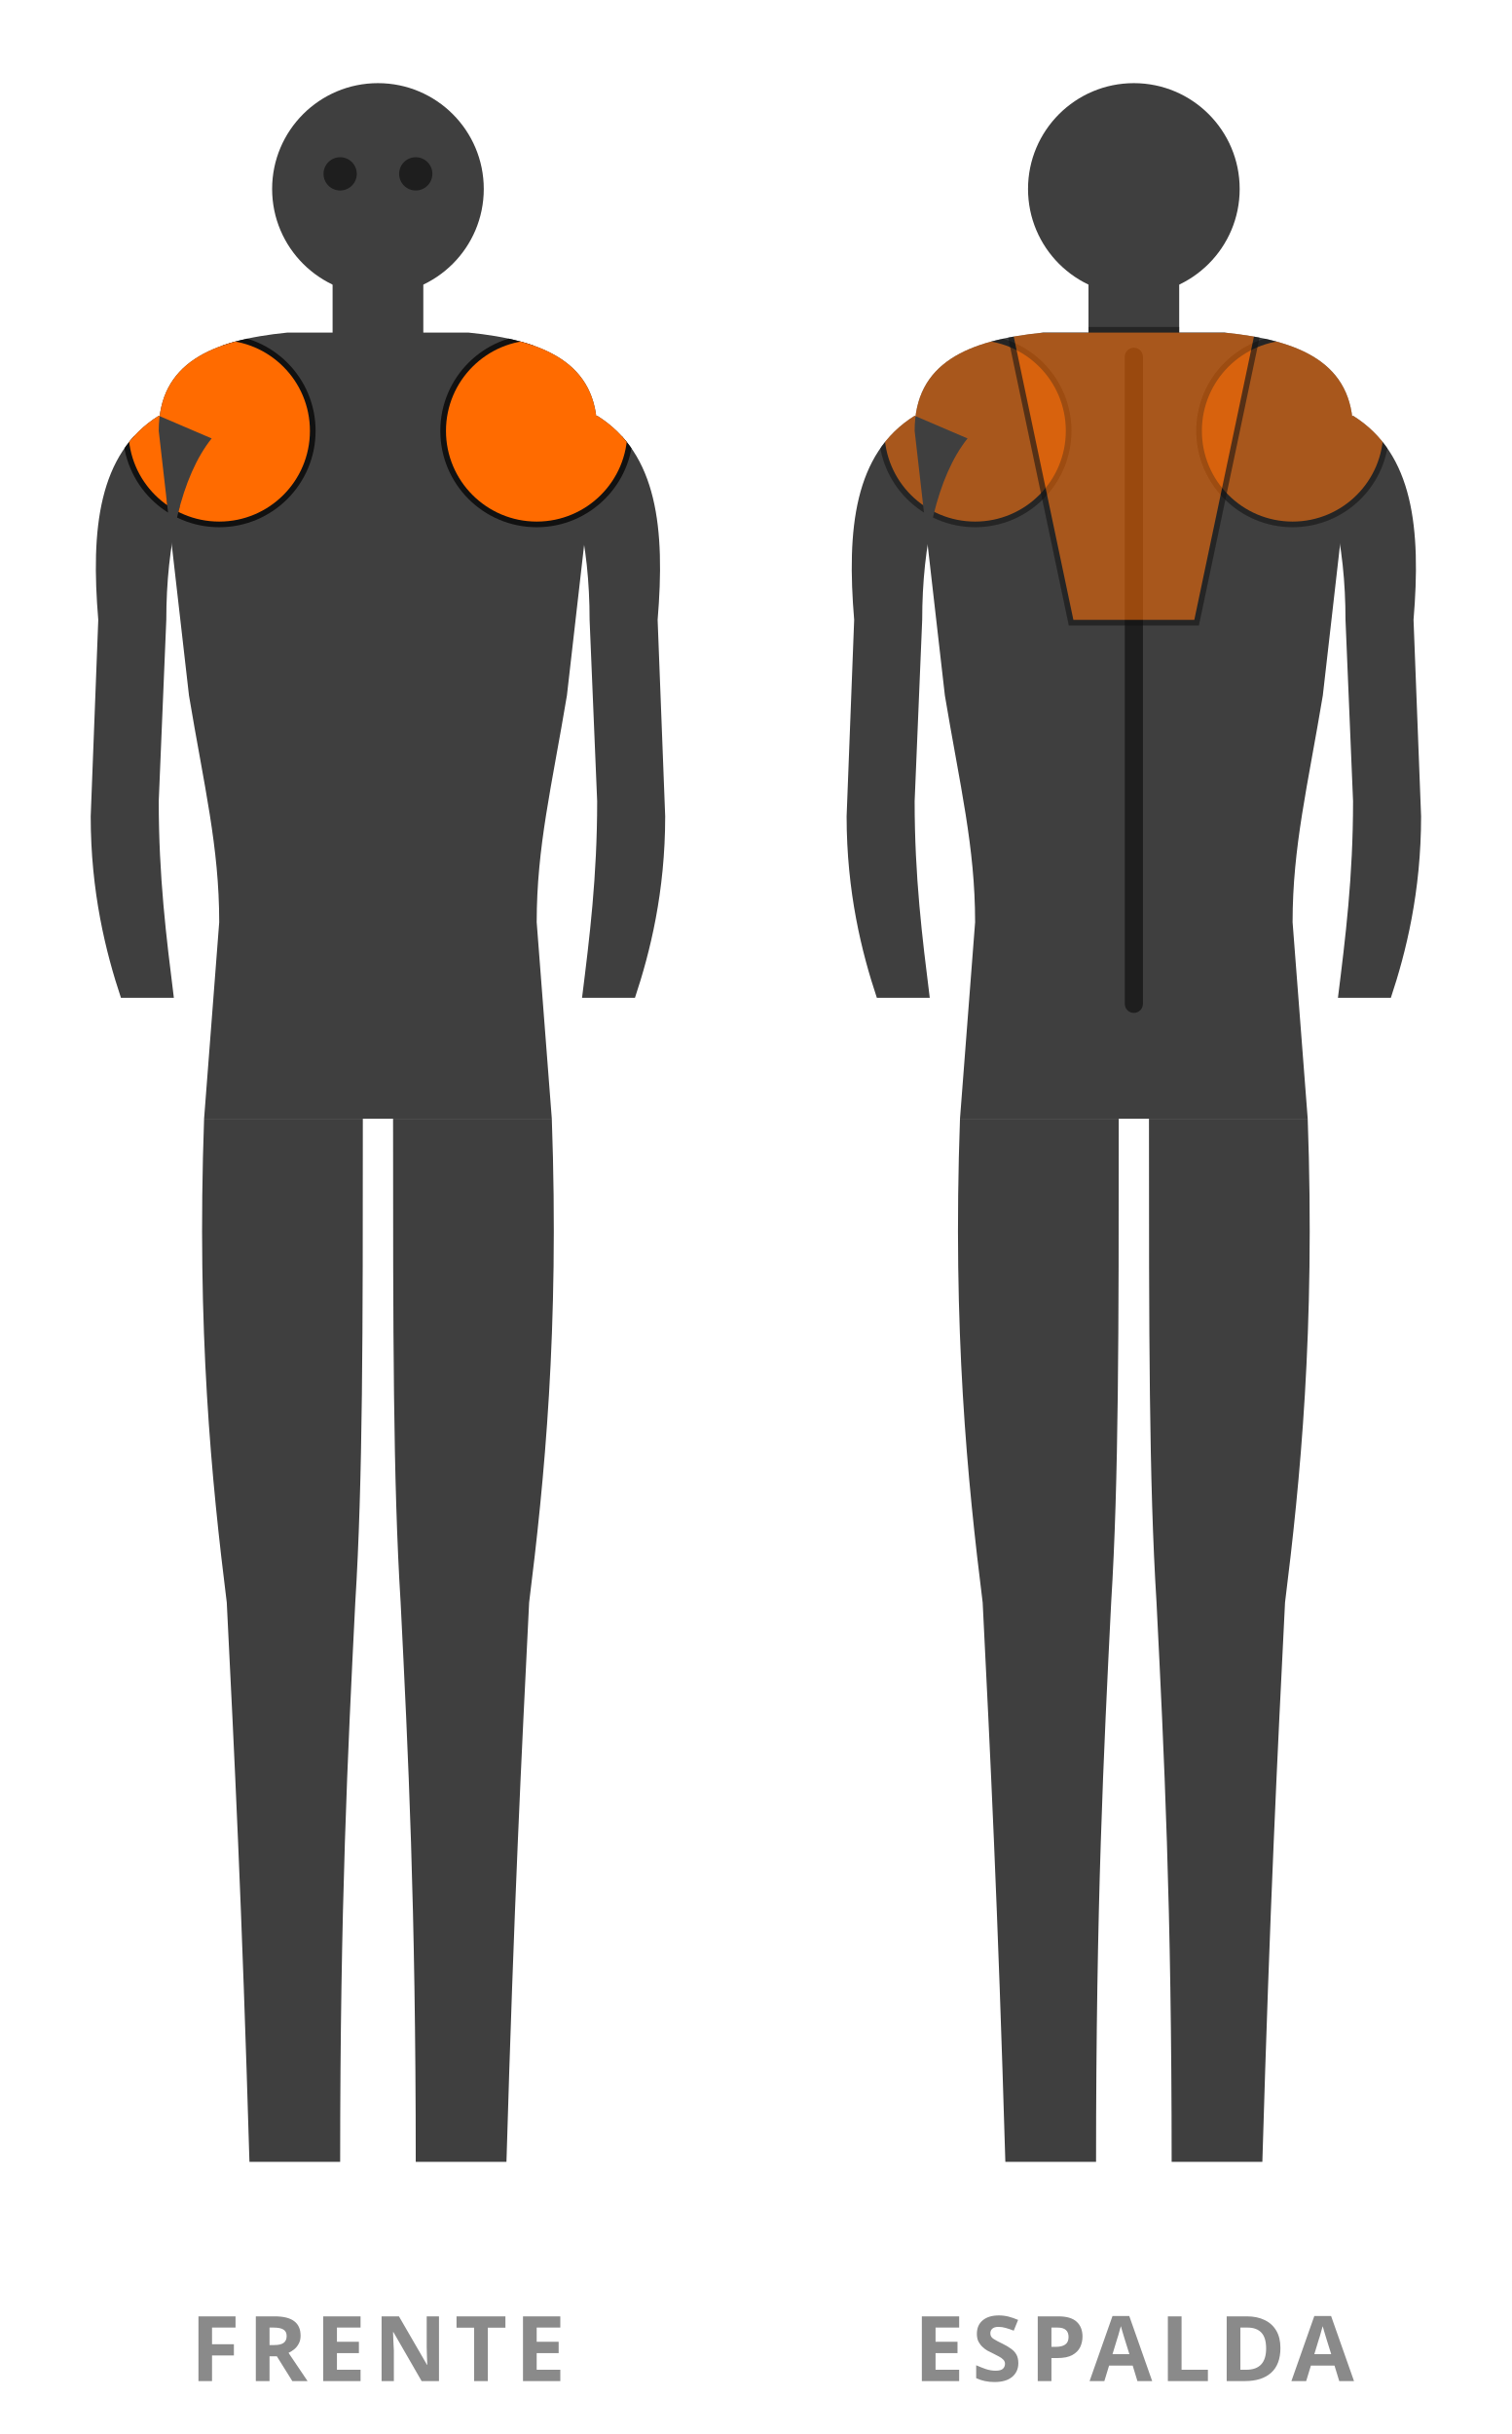
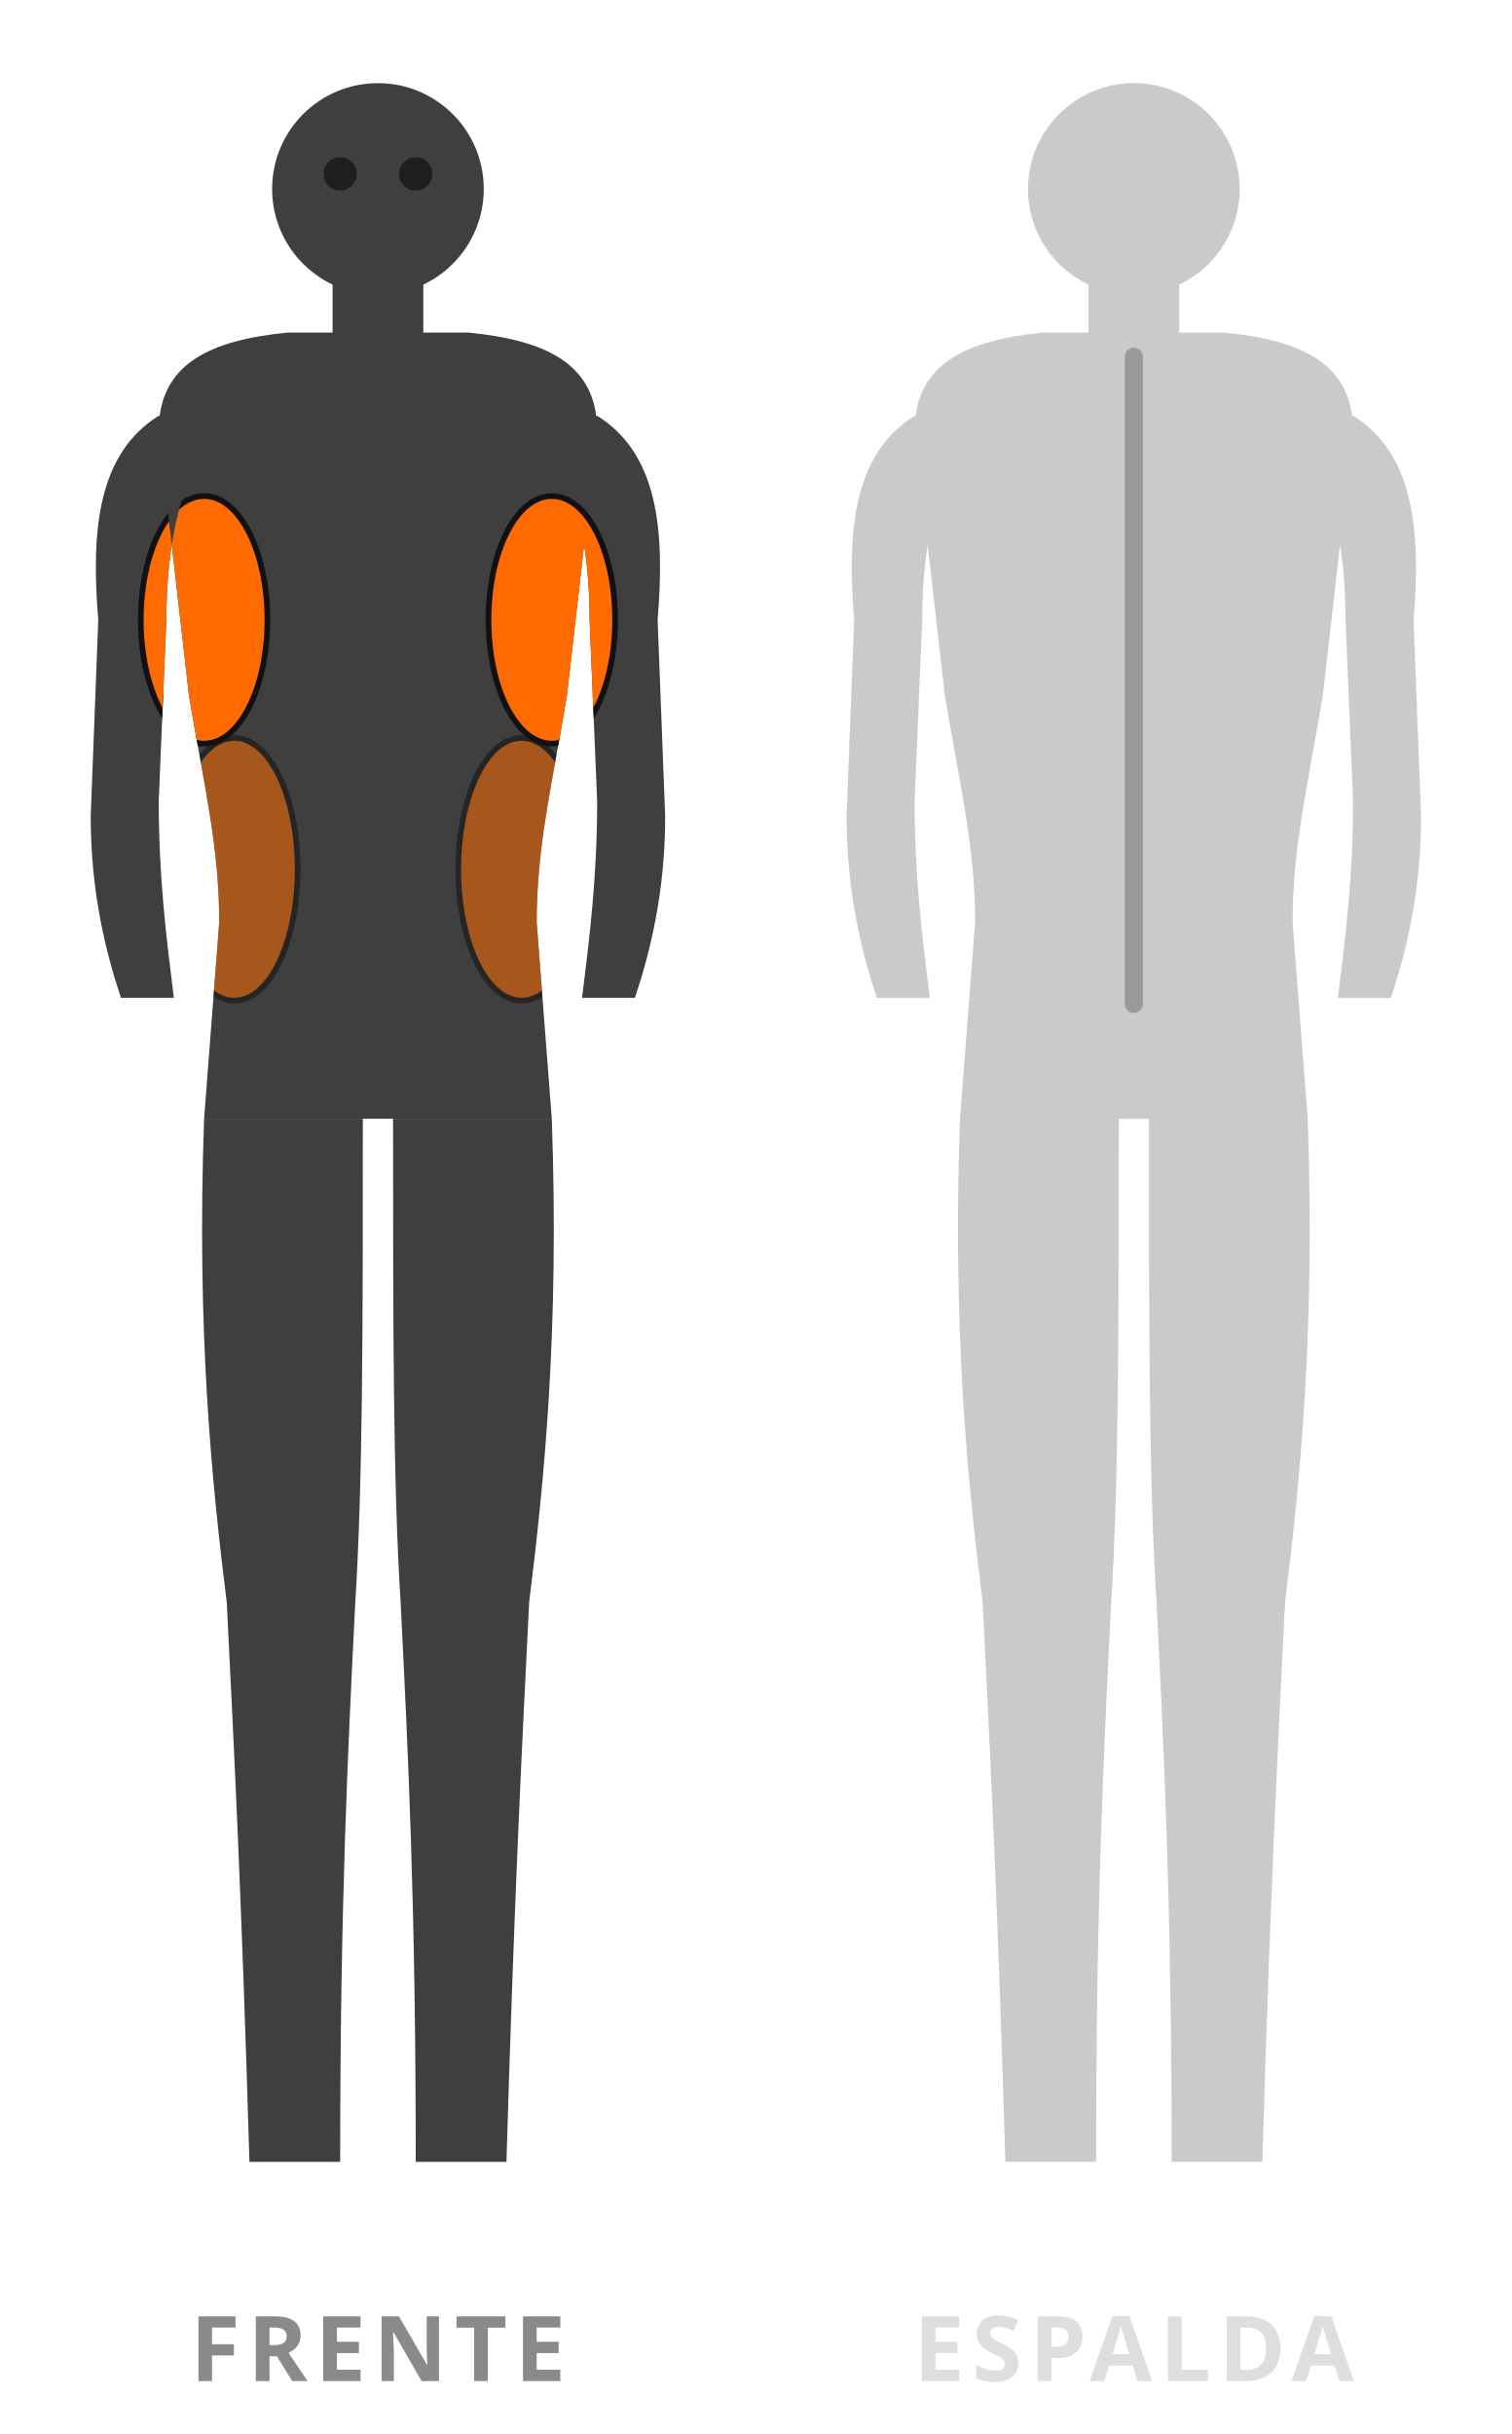
- <svg xmlns="http://www.w3.org/2000/svg" viewBox="0 0 200 322" width="200" height="322" role="img" aria-label="Músculos que trabaja: Elevaciones laterales">
+ <svg xmlns="http://www.w3.org/2000/svg" viewBox="0 0 200 322" width="200" height="322" role="img" aria-label="Músculos que trabaja: Curl en polea">
  <defs>
    <clipPath id="cuerpoF">
      <circle cx="50" cy="25" r="14" />
      <path d="M 44 36 h 12 v 12 h -12 Z" />
      <path d="M 21 57              C 21 48, 28 45, 38 44              L 62 44 C 72 45, 79 48, 79 57              L 75 92 C 73 104, 71 112, 71 122              L 73 148 L 27 148 L 29 122              C 29 112, 27 104, 25 92 Z" />
      <path d="M 21 55 C 13 60, 12 70, 13 82              L 12 108 C 12 118, 14 126, 16 132              L 23 132 C 22 124, 21 116, 21 106              L 22 82 C 22 72, 24 63, 28 58 Z" />
      <path d="M 79 55 C 87 60, 88 70, 87 82              L 88 108 C 88 118, 86 126, 84 132              L 77 132 C 78 124, 79 116, 79 106              L 78 82 C 78 72, 76 63, 72 58 Z" />
      <path d="M 27 148 C 26 176, 28 196, 30 212              C 31 232, 32 252, 33 286              L 45 286 C 45 252, 46 232, 47 212              C 48 196, 48 176, 48 148 Z" />
      <path d="M 73 148 C 74 176, 72 196, 70 212              C 69 232, 68 252, 67 286              L 55 286 C 55 252, 54 232, 53 212              C 52 196, 52 176, 52 148 Z" />
    </clipPath>
    <clipPath id="cuerpoD">
      <circle cx="150" cy="25" r="14" />
      <path d="M 144 36 h 12 v 12 h -12 Z" />
      <path d="M 121 57              C 121 48, 128 45, 138 44              L 162 44 C 172 45, 179 48, 179 57              L 175 92 C 173 104, 171 112, 171 122              L 173 148 L 127 148 L 129 122              C 129 112, 127 104, 125 92 Z" />
      <path d="M 121 55 C 113 60, 112 70, 113 82              L 112 108 C 112 118, 114 126, 116 132              L 123 132 C 122 124, 121 116, 121 106              L 122 82 C 122 72, 124 63, 128 58 Z" />
      <path d="M 179 55 C 187 60, 188 70, 187 82              L 188 108 C 188 118, 186 126, 184 132              L 177 132 C 178 124, 179 116, 179 106              L 178 82 C 178 72, 176 63, 172 58 Z" />
      <path d="M 127 148 C 126 176, 128 196, 130 212              C 131 232, 132 252, 133 286              L 145 286 C 145 252, 146 232, 147 212              C 148 196, 148 176, 148 148 Z" />
      <path d="M 173 148 C 174 176, 172 196, 170 212              C 169 232, 168 252, 167 286              L 155 286 C 155 252, 154 232, 153 212              C 152 196, 152 176, 152 148 Z" />
    </clipPath>
  </defs>
  <style>
    .base { fill: #3f3f3f; }
    /* El borde del color del fondo separa grupos contiguos. Sin él, lumbar +
       glúteo + isquios se fundían en un único bloque naranja de la cintura a
       la rodilla y no se distinguía qué trabajaba qué. */
    /* La cara y la columna: lo justo para saber de qué lado se mira. Tienen
       que verse a tamaño miniatura, así que no pueden ser un matiz del gris. */
    .detalle { fill: #1e1e1e; }
    .prim, .sec { stroke: #111; stroke-width: 1.5; paint-order: stroke; }
    .prim { fill: #ff6b00; }
    /* .38 quedaba marrón apagado sobre el gris del cuerpo y se confundía con
       él: a este tamaño "también trabaja esto" tiene que verse. */
    .sec  { fill: #ff6b00; opacity: .55; }
    .et   { fill: #8a8a8a; font: 700 12px system-ui, sans-serif; text-anchor: middle; letter-spacing: 1px; }
    /* El lado que no trabaja nada, y su etiqueta, en segundo plano. */
    .apagado { opacity: .28; }
    @media (prefers-color-scheme: light) {
      .base { fill: #d6d1c6; }
      .detalle { fill: #a49d8e; }
      .et   { fill: #7a7060; }
      .prim, .sec { stroke: #f7f5f0; }
    }
  </style>
  <g class="base">
    <circle cx="50" cy="25" r="14" />
    <path d="M 44 36 h 12 v 12 h -12 Z" />
    <path d="M 21 57              C 21 48, 28 45, 38 44              L 62 44 C 72 45, 79 48, 79 57              L 75 92 C 73 104, 71 112, 71 122              L 73 148 L 27 148 L 29 122              C 29 112, 27 104, 25 92 Z" />
    <path d="M 21 55 C 13 60, 12 70, 13 82              L 12 108 C 12 118, 14 126, 16 132              L 23 132 C 22 124, 21 116, 21 106              L 22 82 C 22 72, 24 63, 28 58 Z" />
    <path d="M 79 55 C 87 60, 88 70, 87 82              L 88 108 C 88 118, 86 126, 84 132              L 77 132 C 78 124, 79 116, 79 106              L 78 82 C 78 72, 76 63, 72 58 Z" />
    <path d="M 27 148 C 26 176, 28 196, 30 212              C 31 232, 32 252, 33 286              L 45 286 C 45 252, 46 232, 47 212              C 48 196, 48 176, 48 148 Z" />
    <path d="M 73 148 C 74 176, 72 196, 70 212              C 69 232, 68 252, 67 286              L 55 286 C 55 252, 54 232, 53 212              C 52 196, 52 176, 52 148 Z" />
  </g>
  <g class="detalle">
    <circle cx="45" cy="23" r="2.2" />
    <circle cx="55" cy="23" r="2.2" />
  </g>
-   <g class="base">
+   <g class="base apagado">
    <circle cx="150" cy="25" r="14" />
    <path d="M 144 36 h 12 v 12 h -12 Z" />
    <path d="M 121 57              C 121 48, 128 45, 138 44              L 162 44 C 172 45, 179 48, 179 57              L 175 92 C 173 104, 171 112, 171 122              L 173 148 L 127 148 L 129 122              C 129 112, 127 104, 125 92 Z" />
    <path d="M 121 55 C 113 60, 112 70, 113 82              L 112 108 C 112 118, 114 126, 116 132              L 123 132 C 122 124, 121 116, 121 106              L 122 82 C 122 72, 124 63, 128 58 Z" />
    <path d="M 179 55 C 187 60, 188 70, 187 82              L 188 108 C 188 118, 186 126, 184 132              L 177 132 C 178 124, 179 116, 179 106              L 178 82 C 178 72, 176 63, 172 58 Z" />
    <path d="M 127 148 C 126 176, 128 196, 130 212              C 131 232, 132 252, 133 286              L 145 286 C 145 252, 146 232, 147 212              C 148 196, 148 176, 148 148 Z" />
    <path d="M 173 148 C 174 176, 172 196, 170 212              C 169 232, 168 252, 167 286              L 155 286 C 155 252, 154 232, 153 212              C 152 196, 152 176, 152 148 Z" />
  </g>
-   <g class="detalle">
+   <g class="detalle apagado">
    <rect x="148.8" y="46" width="2.4" height="88" rx="1.2" />
  </g>
-   <g class="sec" clip-path="url(#cuerpoD)">
-     <g transform="translate(100,0)">
-       <circle cx="29" cy="57" r="12" />
-       <circle cx="71" cy="57" r="12" />
-     </g>
-   </g>
-   <g class="sec" clip-path="url(#cuerpoD)">
-     <g transform="translate(100,0)">
-       <path d="M 34 44 L 66 44 L 58 82 L 42 82 Z" />
-     </g>
+   <g class="sec" clip-path="url(#cuerpoF)">
+     <ellipse cx="31" cy="115" rx="8" ry="17" />
+     <ellipse cx="69" cy="115" rx="8" ry="17" />
  </g>
  <g class="prim" clip-path="url(#cuerpoF)">
-     <circle cx="29" cy="57" r="12" />
-     <circle cx="71" cy="57" r="12" />
+     <ellipse cx="27" cy="82" rx="8" ry="16" />
+     <ellipse cx="73" cy="82" rx="8" ry="16" />
  </g>
  <text class="et" x="50" y="315">FRENTE</text>
-   <text class="et" x="150" y="315">ESPALDA</text>
+   <text class="et apagado" x="150" y="315">ESPALDA</text>
</svg>
